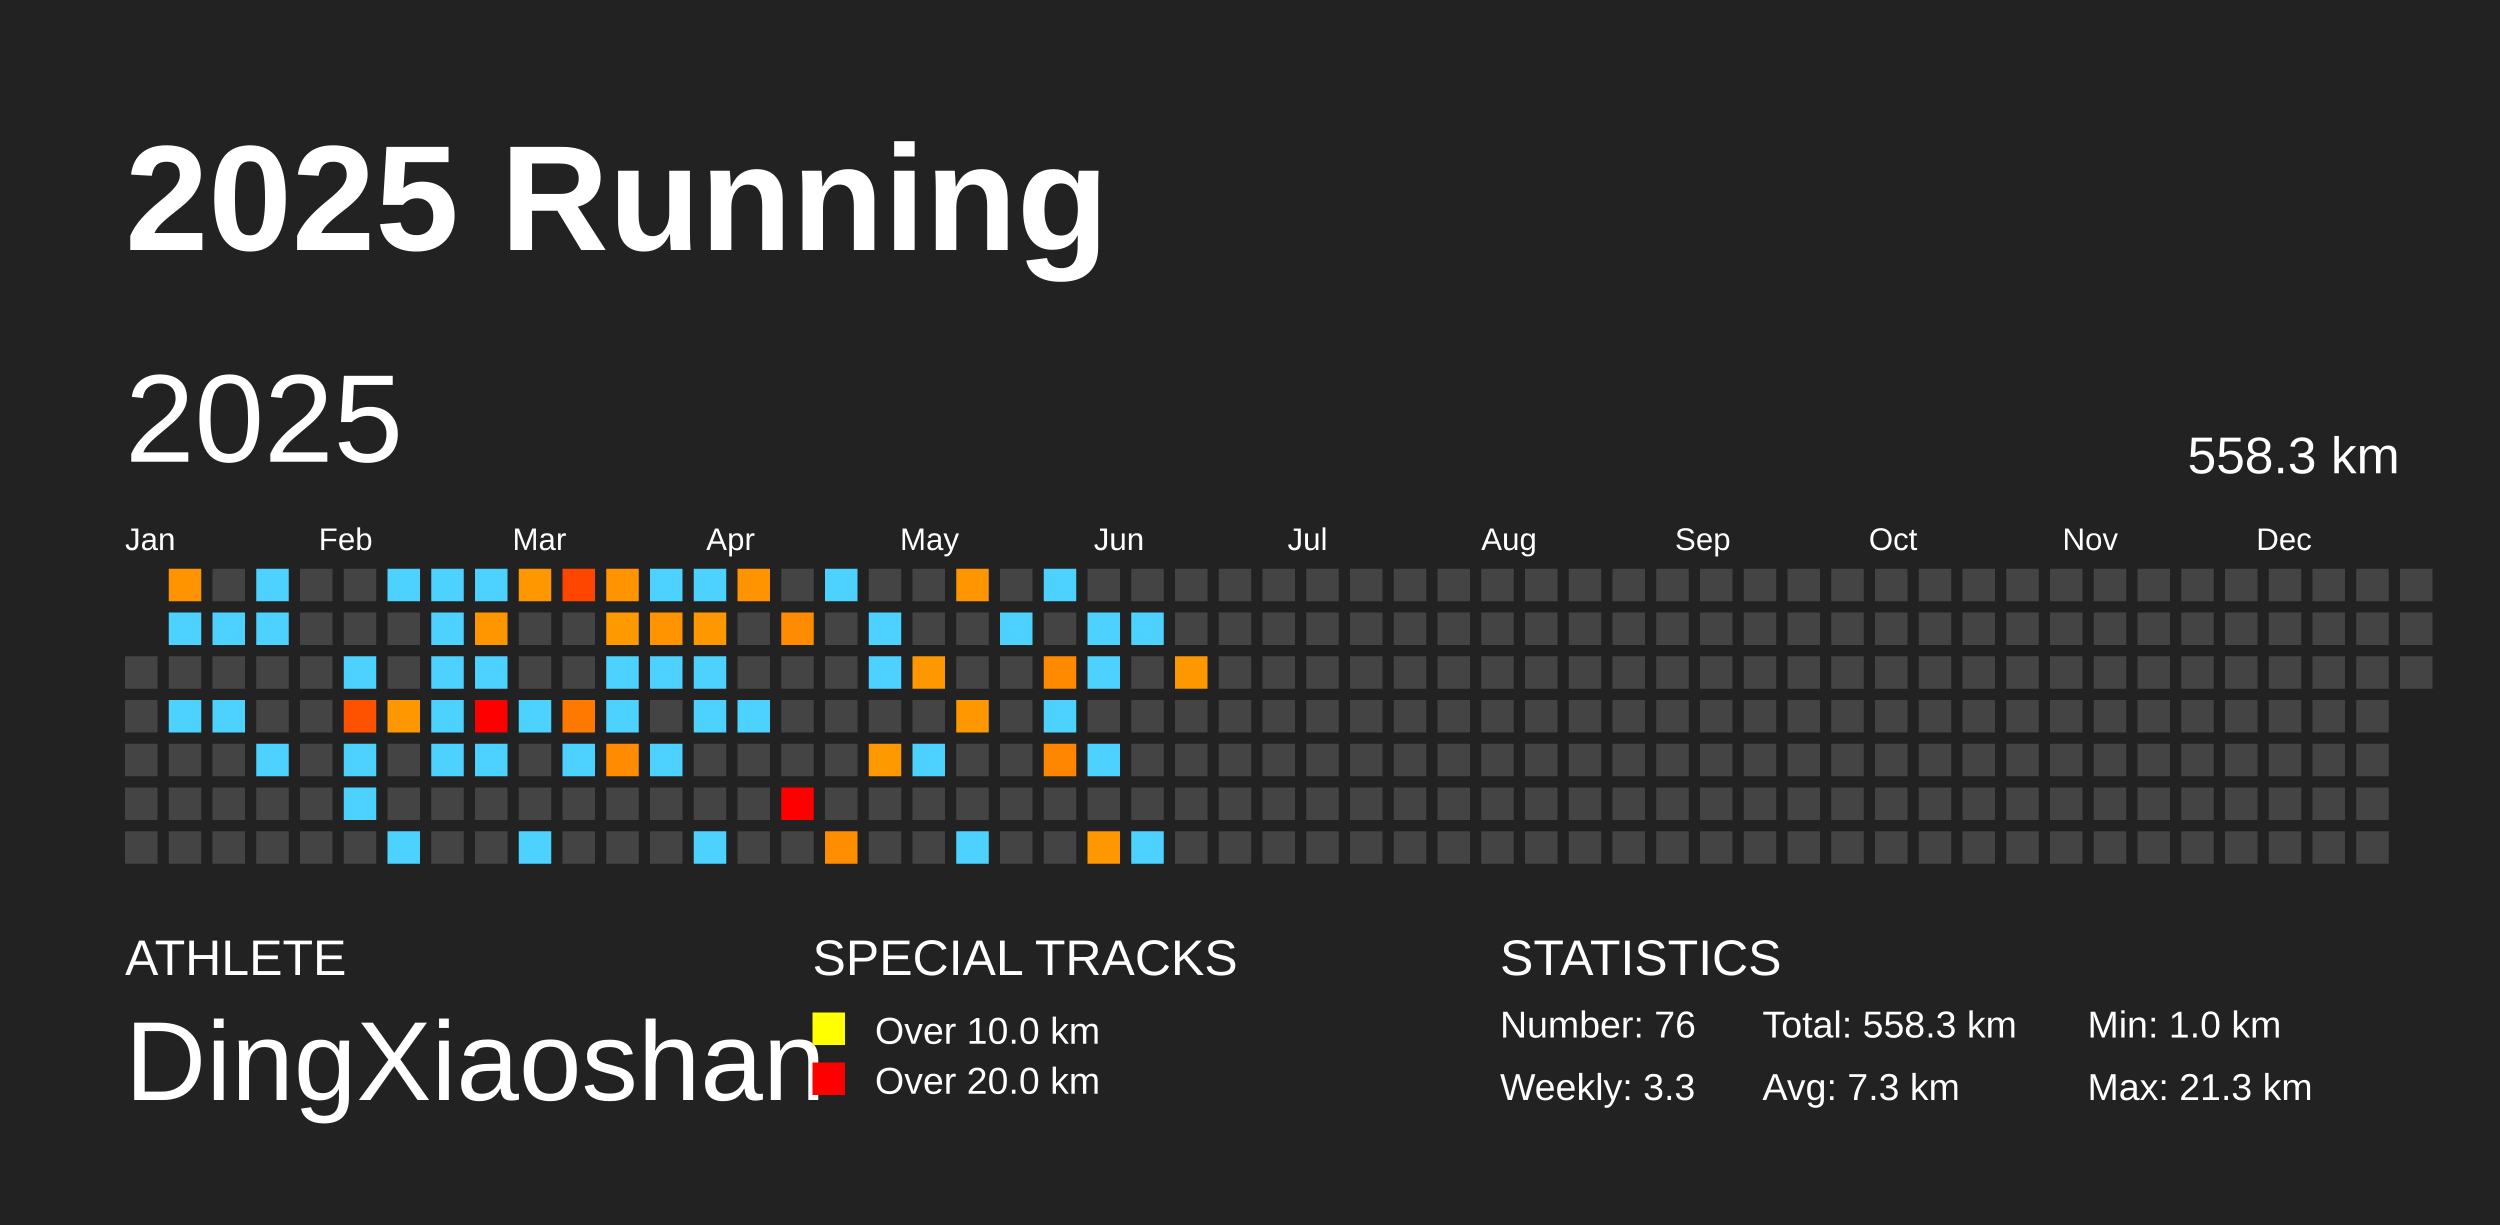
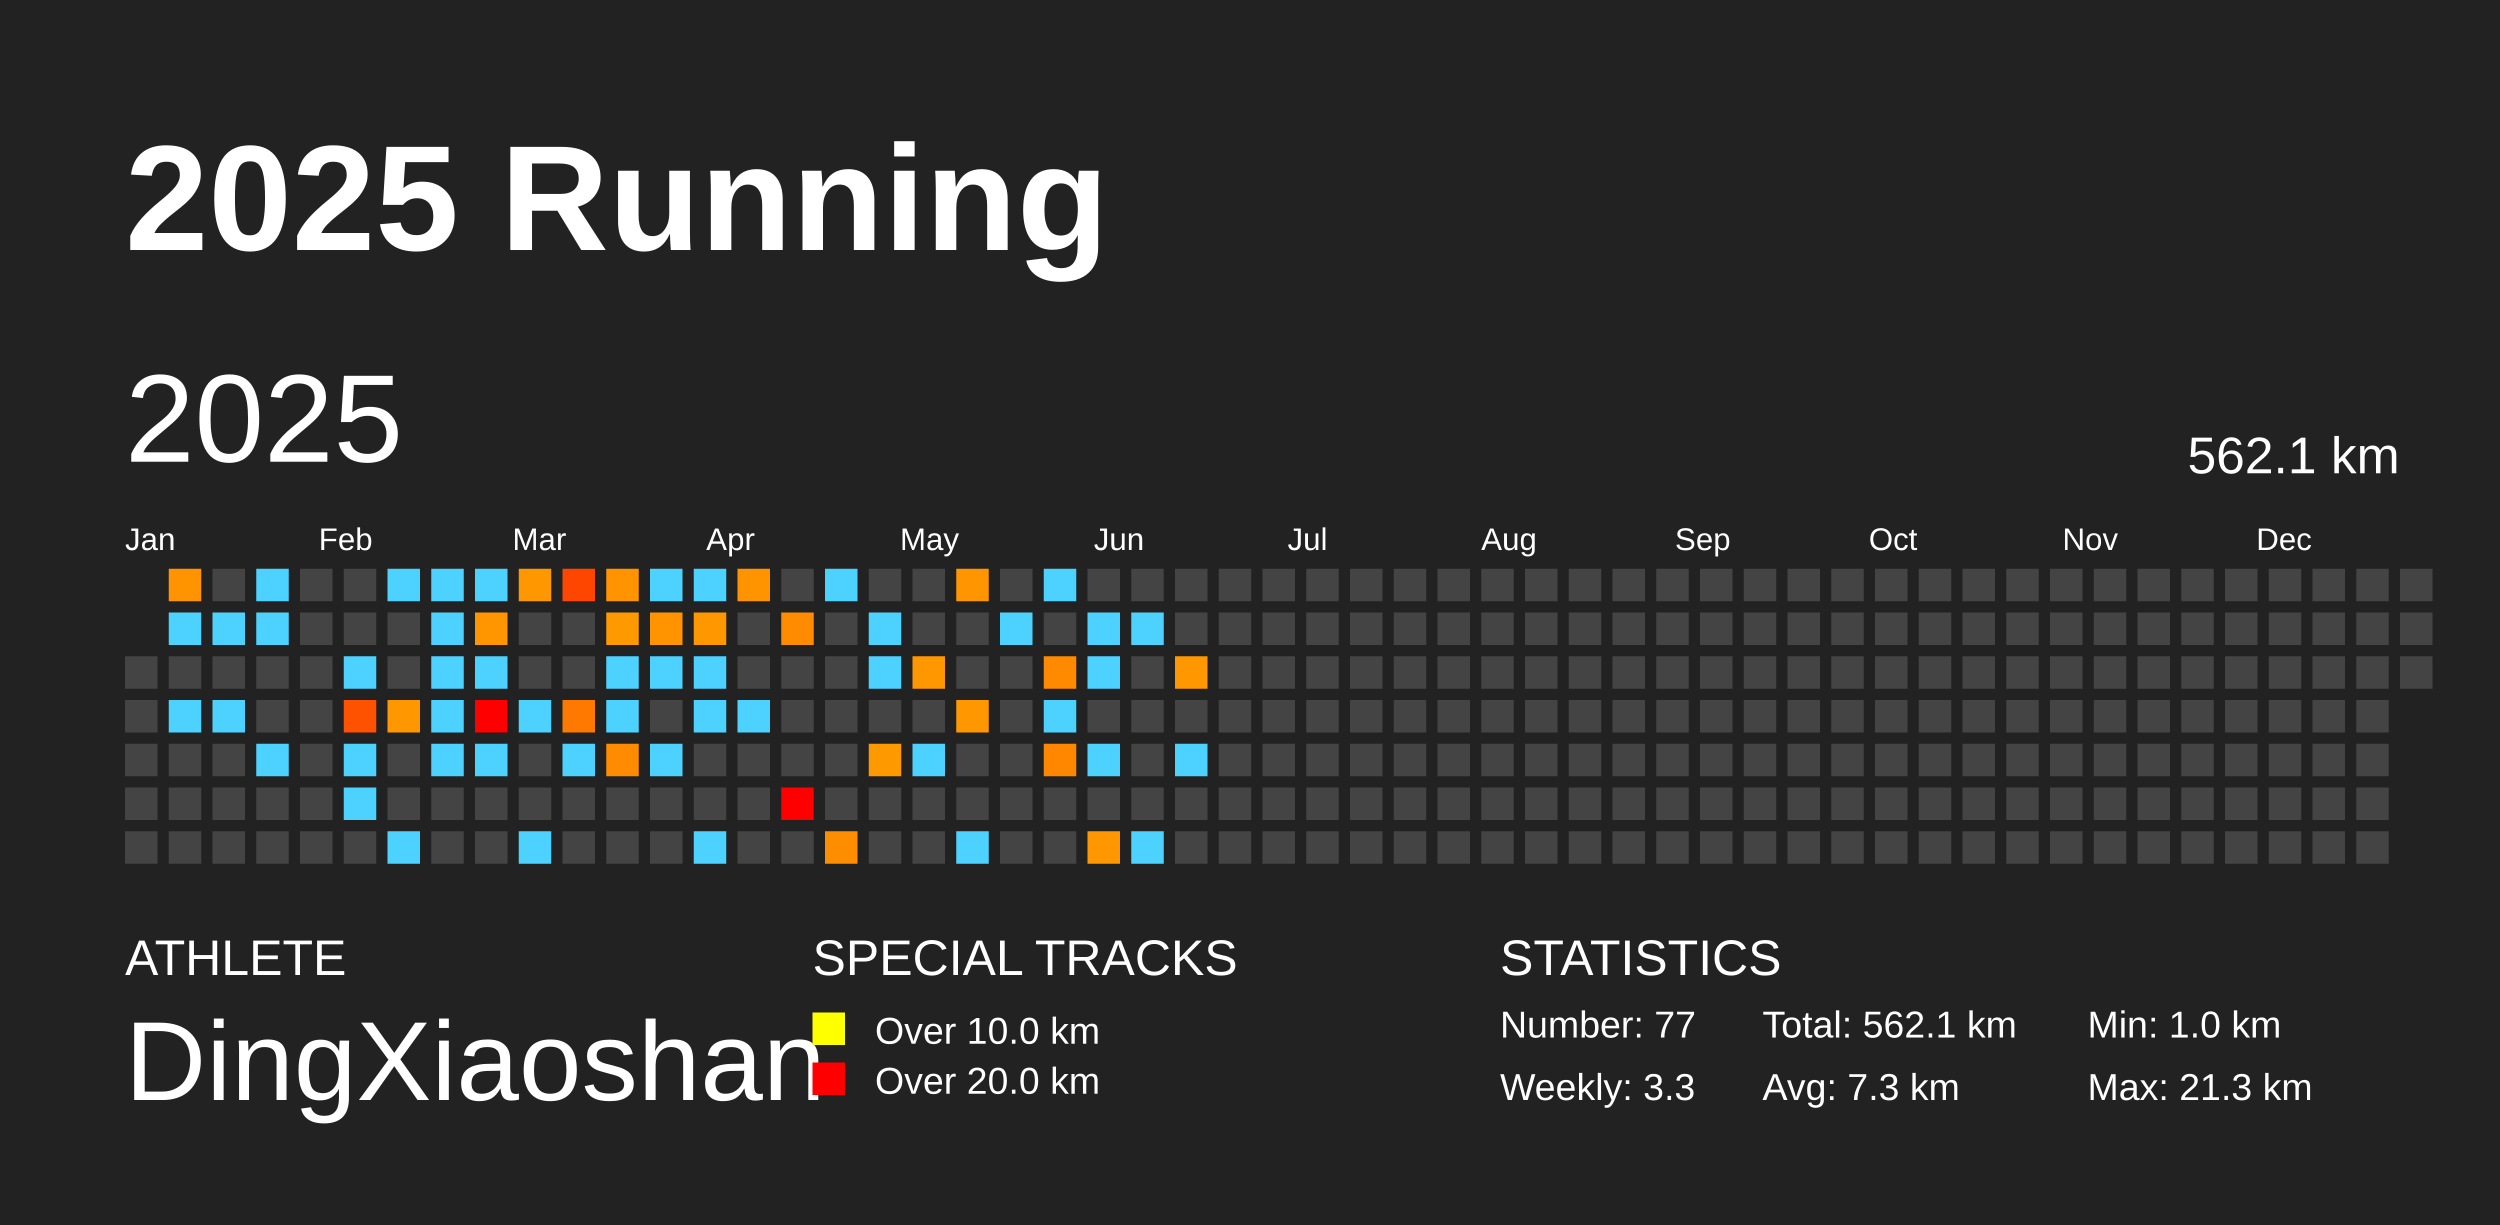
<svg xmlns="http://www.w3.org/2000/svg" baseProfile="full" height="98mm" version="1.1" viewBox="0,0,200,98" width="200mm">
  <defs />
  <rect fill="#222222" height="98" width="200" x="0" y="0" />
  <text fill="#FFFFFF" style="font-size:12px; font-family:Arial; font-weight:bold;" x="10" y="20">2025 Running</text>
  <text fill="#FFFFFF" style="font-size:4px; font-family:Arial" x="10" y="78">ATHLETE</text>
  <text fill="#FFFFFF" style="font-size:9px; font-family:Arial" x="10" y="88">DingXiaoshan</text>
  <text fill="#FFFFFF" style="font-size:4px; font-family:Arial" x="65" y="78">SPECIAL TRACKS</text>
  <rect fill="yellow" height="2.6" width="2.6" x="65" y="81" />
  <text fill="#FFFFFF" style="font-size:3px; font-family:Arial" x="70" y="83.5">Over 10.0 km</text>
  <rect fill="red" height="2.6" width="2.6" x="65" y="85" />
  <text fill="#FFFFFF" style="font-size:3px; font-family:Arial" x="70" y="87.5">Over 20.0 km</text>
  <text fill="#FFFFFF" style="font-size:4px; font-family:Arial" x="120" y="78">STATISTICS</text>
-   <text fill="#FFFFFF" style="font-size:3px; font-family:Arial" x="120" y="83">Number: 76</text>
+   <text fill="#FFFFFF" style="font-size:3px; font-family:Arial" x="120" y="83">Number: 77</text>
  <text fill="#FFFFFF" style="font-size:3px; font-family:Arial" x="120" y="88">Weekly: 3.3</text>
-   <text fill="#FFFFFF" style="font-size:3px; font-family:Arial" x="141" y="83">Total: 558.3 km</text>
+   <text fill="#FFFFFF" style="font-size:3px; font-family:Arial" x="141" y="83">Total: 562.1 km</text>
  <text fill="#FFFFFF" style="font-size:3px; font-family:Arial" x="141" y="88">Avg: 7.3 km</text>
  <text fill="#FFFFFF" style="font-size:3px; font-family:Arial" x="167" y="83">Min: 1.0 km</text>
  <text fill="#FFFFFF" style="font-size:3px; font-family:Arial" x="167" y="88">Max: 21.3 km</text>
  <text dominant-baseline="hanging" fill="#FFFFFF" style="font-size:10.0px; font-family:Arial;" x="10" y="30">2025</text>
-   <text dominant-baseline="hanging" fill="#FFFFFF" style="font-size:4.125px; font-family:Arial;" x="175" y="35">558.3 km</text>
+   <text dominant-baseline="hanging" fill="#FFFFFF" style="font-size:4.125px; font-family:Arial;" x="175" y="35">562.1 km</text>
  <text fill="#FFFFFF" style="font-size:2.5px; font-family:Arial" x="10.0" y="44">Jan</text>
  <text fill="#FFFFFF" style="font-size:2.5px; font-family:Arial" x="25.5" y="44">Feb</text>
  <text fill="#FFFFFF" style="font-size:2.5px; font-family:Arial" x="41.0" y="44">Mar</text>
  <text fill="#FFFFFF" style="font-size:2.5px; font-family:Arial" x="56.5" y="44">Apr</text>
  <text fill="#FFFFFF" style="font-size:2.5px; font-family:Arial" x="72.0" y="44">May</text>
  <text fill="#FFFFFF" style="font-size:2.5px; font-family:Arial" x="87.5" y="44">Jun</text>
  <text fill="#FFFFFF" style="font-size:2.5px; font-family:Arial" x="103.0" y="44">Jul</text>
  <text fill="#FFFFFF" style="font-size:2.5px; font-family:Arial" x="118.5" y="44">Aug</text>
  <text fill="#FFFFFF" style="font-size:2.5px; font-family:Arial" x="134.0" y="44">Sep</text>
  <text fill="#FFFFFF" style="font-size:2.5px; font-family:Arial" x="149.5" y="44">Oct</text>
  <text fill="#FFFFFF" style="font-size:2.5px; font-family:Arial" x="165.0" y="44">Nov</text>
  <text fill="#FFFFFF" style="font-size:2.5px; font-family:Arial" x="180.5" y="44">Dec</text>
  <rect fill="#444444" height="2.6" width="2.6" x="10.0" y="52.5" />
  <rect fill="#444444" height="2.6" width="2.6" x="10.0" y="56.0" />
  <rect fill="#444444" height="2.6" width="2.6" x="10.0" y="59.5" />
  <rect fill="#444444" height="2.6" width="2.6" x="10.0" y="63.0" />
  <rect fill="#444444" height="2.6" width="2.6" x="10.0" y="66.5" />
  <rect fill="#ff9300" height="2.6" width="2.6" x="13.5" y="45.5" />
  <rect fill="#4dd2ff" height="2.6" width="2.6" x="13.5" y="49.0" />
  <rect fill="#444444" height="2.6" width="2.6" x="13.5" y="52.5" />
  <rect fill="#4dd2ff" height="2.6" width="2.6" x="13.5" y="56.0" />
  <rect fill="#444444" height="2.6" width="2.6" x="13.5" y="59.5" />
  <rect fill="#444444" height="2.6" width="2.6" x="13.5" y="63.0" />
  <rect fill="#444444" height="2.6" width="2.6" x="13.5" y="66.5" />
  <rect fill="#444444" height="2.6" width="2.6" x="17.0" y="45.5" />
  <rect fill="#4dd2ff" height="2.6" width="2.6" x="17.0" y="49.0" />
  <rect fill="#444444" height="2.6" width="2.6" x="17.0" y="52.5" />
  <rect fill="#4dd2ff" height="2.6" width="2.6" x="17.0" y="56.0" />
  <rect fill="#444444" height="2.6" width="2.6" x="17.0" y="59.5" />
  <rect fill="#444444" height="2.6" width="2.6" x="17.0" y="63.0" />
  <rect fill="#444444" height="2.6" width="2.6" x="17.0" y="66.5" />
  <rect fill="#4dd2ff" height="2.6" width="2.6" x="20.5" y="45.5" />
  <rect fill="#4dd2ff" height="2.6" width="2.6" x="20.5" y="49.0" />
  <rect fill="#444444" height="2.6" width="2.6" x="20.5" y="52.5" />
  <rect fill="#444444" height="2.6" width="2.6" x="20.5" y="56.0" />
  <rect fill="#4dd2ff" height="2.6" width="2.6" x="20.5" y="59.5" />
  <rect fill="#444444" height="2.6" width="2.6" x="20.5" y="63.0" />
  <rect fill="#444444" height="2.6" width="2.6" x="20.5" y="66.5" />
  <rect fill="#444444" height="2.6" width="2.6" x="24.0" y="45.5" />
  <rect fill="#444444" height="2.6" width="2.6" x="24.0" y="49.0" />
  <rect fill="#444444" height="2.6" width="2.6" x="24.0" y="52.5" />
  <rect fill="#444444" height="2.6" width="2.6" x="24.0" y="56.0" />
  <rect fill="#444444" height="2.6" width="2.6" x="24.0" y="59.5" />
  <rect fill="#444444" height="2.6" width="2.6" x="24.0" y="63.0" />
  <rect fill="#444444" height="2.6" width="2.6" x="24.0" y="66.5" />
  <rect fill="#444444" height="2.6" width="2.6" x="27.5" y="45.5" />
  <rect fill="#444444" height="2.6" width="2.6" x="27.5" y="49.0" />
  <rect fill="#4dd2ff" height="2.6" width="2.6" x="27.5" y="52.5" />
  <rect fill="#ff5200" height="2.6" width="2.6" x="27.5" y="56.0" />
  <rect fill="#4dd2ff" height="2.6" width="2.6" x="27.5" y="59.5" />
  <rect fill="#4dd2ff" height="2.6" width="2.6" x="27.5" y="63.0" />
  <rect fill="#444444" height="2.6" width="2.6" x="27.5" y="66.5" />
  <rect fill="#4dd2ff" height="2.6" width="2.6" x="31.0" y="45.5" />
  <rect fill="#444444" height="2.6" width="2.6" x="31.0" y="49.0" />
  <rect fill="#444444" height="2.6" width="2.6" x="31.0" y="52.5" />
  <rect fill="#ff9800" height="2.6" width="2.6" x="31.0" y="56.0" />
  <rect fill="#444444" height="2.6" width="2.6" x="31.0" y="59.5" />
  <rect fill="#444444" height="2.6" width="2.6" x="31.0" y="63.0" />
  <rect fill="#4dd2ff" height="2.6" width="2.6" x="31.0" y="66.5" />
  <rect fill="#4dd2ff" height="2.6" width="2.6" x="34.5" y="45.5" />
  <rect fill="#4dd2ff" height="2.6" width="2.6" x="34.5" y="49.0" />
  <rect fill="#4dd2ff" height="2.6" width="2.6" x="34.5" y="52.5" />
  <rect fill="#4dd2ff" height="2.6" width="2.6" x="34.5" y="56.0" />
  <rect fill="#4dd2ff" height="2.6" width="2.6" x="34.5" y="59.5" />
  <rect fill="#444444" height="2.6" width="2.6" x="34.5" y="63.0" />
  <rect fill="#444444" height="2.6" width="2.6" x="34.5" y="66.5" />
  <rect fill="#4dd2ff" height="2.6" width="2.6" x="38.0" y="45.5" />
  <rect fill="#ff9600" height="2.6" width="2.6" x="38.0" y="49.0" />
  <rect fill="#4dd2ff" height="2.6" width="2.6" x="38.0" y="52.5" />
  <rect fill="red" height="2.6" width="2.6" x="38.0" y="56.0" />
  <rect fill="#4dd2ff" height="2.6" width="2.6" x="38.0" y="59.5" />
  <rect fill="#444444" height="2.6" width="2.6" x="38.0" y="63.0" />
  <rect fill="#444444" height="2.6" width="2.6" x="38.0" y="66.5" />
  <rect fill="#ff9800" height="2.6" width="2.6" x="41.5" y="45.5" />
  <rect fill="#444444" height="2.6" width="2.6" x="41.5" y="49.0" />
  <rect fill="#444444" height="2.6" width="2.6" x="41.5" y="52.5" />
  <rect fill="#4dd2ff" height="2.6" width="2.6" x="41.5" y="56.0" />
  <rect fill="#444444" height="2.6" width="2.6" x="41.5" y="59.5" />
  <rect fill="#444444" height="2.6" width="2.6" x="41.5" y="63.0" />
  <rect fill="#4dd2ff" height="2.6" width="2.6" x="41.5" y="66.5" />
  <rect fill="#ff4600" height="2.6" width="2.6" x="45.0" y="45.5" />
  <rect fill="#444444" height="2.6" width="2.6" x="45.0" y="49.0" />
  <rect fill="#444444" height="2.6" width="2.6" x="45.0" y="52.5" />
  <rect fill="#ff7900" height="2.6" width="2.6" x="45.0" y="56.0" />
  <rect fill="#4dd2ff" height="2.6" width="2.6" x="45.0" y="59.5" />
  <rect fill="#444444" height="2.6" width="2.6" x="45.0" y="63.0" />
  <rect fill="#444444" height="2.6" width="2.6" x="45.0" y="66.5" />
  <rect fill="#ff9400" height="2.6" width="2.6" x="48.5" y="45.5" />
  <rect fill="#ff9900" height="2.6" width="2.6" x="48.5" y="49.0" />
  <rect fill="#4dd2ff" height="2.6" width="2.6" x="48.5" y="52.5" />
  <rect fill="#4dd2ff" height="2.6" width="2.6" x="48.5" y="56.0" />
  <rect fill="#ff8c00" height="2.6" width="2.6" x="48.5" y="59.5" />
  <rect fill="#444444" height="2.6" width="2.6" x="48.5" y="63.0" />
  <rect fill="#444444" height="2.6" width="2.6" x="48.5" y="66.5" />
  <rect fill="#4dd2ff" height="2.6" width="2.6" x="52.0" y="45.5" />
  <rect fill="#ff9400" height="2.6" width="2.6" x="52.0" y="49.0" />
  <rect fill="#4dd2ff" height="2.6" width="2.6" x="52.0" y="52.5" />
  <rect fill="#444444" height="2.6" width="2.6" x="52.0" y="56.0" />
  <rect fill="#4dd2ff" height="2.6" width="2.6" x="52.0" y="59.5" />
  <rect fill="#444444" height="2.6" width="2.6" x="52.0" y="63.0" />
  <rect fill="#444444" height="2.6" width="2.6" x="52.0" y="66.5" />
  <rect fill="#4dd2ff" height="2.6" width="2.6" x="55.5" y="45.5" />
  <rect fill="#ff9700" height="2.6" width="2.6" x="55.5" y="49.0" />
  <rect fill="#4dd2ff" height="2.6" width="2.6" x="55.5" y="52.5" />
  <rect fill="#4dd2ff" height="2.6" width="2.6" x="55.5" y="56.0" />
  <rect fill="#444444" height="2.6" width="2.6" x="55.5" y="59.5" />
  <rect fill="#444444" height="2.6" width="2.6" x="55.5" y="63.0" />
  <rect fill="#4dd2ff" height="2.6" width="2.6" x="55.5" y="66.5" />
  <rect fill="#ff9400" height="2.6" width="2.6" x="59.0" y="45.5" />
  <rect fill="#444444" height="2.6" width="2.6" x="59.0" y="49.0" />
  <rect fill="#444444" height="2.6" width="2.6" x="59.0" y="52.5" />
  <rect fill="#4dd2ff" height="2.6" width="2.6" x="59.0" y="56.0" />
  <rect fill="#444444" height="2.6" width="2.6" x="59.0" y="59.5" />
  <rect fill="#444444" height="2.6" width="2.6" x="59.0" y="63.0" />
  <rect fill="#444444" height="2.6" width="2.6" x="59.0" y="66.5" />
  <rect fill="#444444" height="2.6" width="2.6" x="62.5" y="45.5" />
  <rect fill="#ff8c00" height="2.6" width="2.6" x="62.5" y="49.0" />
  <rect fill="#444444" height="2.6" width="2.6" x="62.5" y="52.5" />
  <rect fill="#444444" height="2.6" width="2.6" x="62.5" y="56.0" />
  <rect fill="#444444" height="2.6" width="2.6" x="62.5" y="59.5" />
  <rect fill="red" height="2.6" width="2.6" x="62.5" y="63.0" />
  <rect fill="#444444" height="2.6" width="2.6" x="62.5" y="66.5" />
  <rect fill="#4dd2ff" height="2.6" width="2.6" x="66.0" y="45.5" />
  <rect fill="#444444" height="2.6" width="2.6" x="66.0" y="49.0" />
  <rect fill="#444444" height="2.6" width="2.6" x="66.0" y="52.5" />
  <rect fill="#444444" height="2.6" width="2.6" x="66.0" y="56.0" />
  <rect fill="#444444" height="2.6" width="2.6" x="66.0" y="59.5" />
  <rect fill="#444444" height="2.6" width="2.6" x="66.0" y="63.0" />
  <rect fill="#ff8d00" height="2.6" width="2.6" x="66.0" y="66.5" />
  <rect fill="#444444" height="2.6" width="2.6" x="69.5" y="45.5" />
  <rect fill="#4dd2ff" height="2.6" width="2.6" x="69.5" y="49.0" />
  <rect fill="#4dd2ff" height="2.6" width="2.6" x="69.5" y="52.5" />
  <rect fill="#444444" height="2.6" width="2.6" x="69.5" y="56.0" />
  <rect fill="#ff9900" height="2.6" width="2.6" x="69.5" y="59.5" />
  <rect fill="#444444" height="2.6" width="2.6" x="69.5" y="63.0" />
  <rect fill="#444444" height="2.6" width="2.6" x="69.5" y="66.5" />
  <rect fill="#444444" height="2.6" width="2.6" x="73.0" y="45.5" />
  <rect fill="#444444" height="2.6" width="2.6" x="73.0" y="49.0" />
  <rect fill="#ff9800" height="2.6" width="2.6" x="73.0" y="52.5" />
  <rect fill="#444444" height="2.6" width="2.6" x="73.0" y="56.0" />
  <rect fill="#4dd2ff" height="2.6" width="2.6" x="73.0" y="59.5" />
  <rect fill="#444444" height="2.6" width="2.6" x="73.0" y="63.0" />
  <rect fill="#444444" height="2.6" width="2.6" x="73.0" y="66.5" />
  <rect fill="#ff9500" height="2.6" width="2.6" x="76.5" y="45.5" />
  <rect fill="#444444" height="2.6" width="2.6" x="76.5" y="49.0" />
  <rect fill="#444444" height="2.6" width="2.6" x="76.5" y="52.5" />
  <rect fill="#ff9700" height="2.6" width="2.6" x="76.5" y="56.0" />
  <rect fill="#444444" height="2.6" width="2.6" x="76.5" y="59.5" />
  <rect fill="#444444" height="2.6" width="2.6" x="76.5" y="63.0" />
  <rect fill="#4dd2ff" height="2.6" width="2.6" x="76.5" y="66.5" />
  <rect fill="#444444" height="2.6" width="2.6" x="80.0" y="45.5" />
  <rect fill="#4dd2ff" height="2.6" width="2.6" x="80.0" y="49.0" />
  <rect fill="#444444" height="2.6" width="2.6" x="80.0" y="52.5" />
  <rect fill="#444444" height="2.6" width="2.6" x="80.0" y="56.0" />
  <rect fill="#444444" height="2.6" width="2.6" x="80.0" y="59.5" />
  <rect fill="#444444" height="2.6" width="2.6" x="80.0" y="63.0" />
  <rect fill="#444444" height="2.6" width="2.6" x="80.0" y="66.5" />
  <rect fill="#4dd2ff" height="2.6" width="2.6" x="83.5" y="45.5" />
  <rect fill="#444444" height="2.6" width="2.6" x="83.5" y="49.0" />
  <rect fill="#ff8a00" height="2.6" width="2.6" x="83.5" y="52.5" />
  <rect fill="#4dd2ff" height="2.6" width="2.6" x="83.5" y="56.0" />
  <rect fill="#ff8700" height="2.6" width="2.6" x="83.5" y="59.5" />
  <rect fill="#444444" height="2.6" width="2.6" x="83.5" y="63.0" />
  <rect fill="#444444" height="2.6" width="2.6" x="83.5" y="66.5" />
  <rect fill="#444444" height="2.6" width="2.6" x="87.0" y="45.5" />
  <rect fill="#4dd2ff" height="2.6" width="2.6" x="87.0" y="49.0" />
  <rect fill="#4dd2ff" height="2.6" width="2.6" x="87.0" y="52.5" />
  <rect fill="#444444" height="2.6" width="2.6" x="87.0" y="56.0" />
  <rect fill="#4dd2ff" height="2.6" width="2.6" x="87.0" y="59.5" />
  <rect fill="#444444" height="2.6" width="2.6" x="87.0" y="63.0" />
  <rect fill="#ff9800" height="2.6" width="2.6" x="87.0" y="66.5" />
  <rect fill="#444444" height="2.6" width="2.6" x="90.5" y="45.5" />
  <rect fill="#4dd2ff" height="2.6" width="2.6" x="90.5" y="49.0" />
  <rect fill="#444444" height="2.6" width="2.6" x="90.5" y="52.5" />
  <rect fill="#444444" height="2.6" width="2.6" x="90.5" y="56.0" />
  <rect fill="#444444" height="2.6" width="2.6" x="90.5" y="59.5" />
  <rect fill="#444444" height="2.6" width="2.6" x="90.5" y="63.0" />
  <rect fill="#4dd2ff" height="2.6" width="2.6" x="90.5" y="66.5" />
  <rect fill="#444444" height="2.6" width="2.6" x="94.0" y="45.5" />
  <rect fill="#444444" height="2.6" width="2.6" x="94.0" y="49.0" />
  <rect fill="#ff9800" height="2.6" width="2.6" x="94.0" y="52.5" />
  <rect fill="#444444" height="2.6" width="2.6" x="94.0" y="56.0" />
-   <rect fill="#444444" height="2.6" width="2.6" x="94.0" y="59.5" />
+   <rect fill="#4dd2ff" height="2.6" width="2.6" x="94.0" y="59.5" />
  <rect fill="#444444" height="2.6" width="2.6" x="94.0" y="63.0" />
  <rect fill="#444444" height="2.6" width="2.6" x="94.0" y="66.5" />
  <rect fill="#444444" height="2.6" width="2.6" x="97.5" y="45.5" />
  <rect fill="#444444" height="2.6" width="2.6" x="97.5" y="49.0" />
  <rect fill="#444444" height="2.6" width="2.6" x="97.5" y="52.5" />
  <rect fill="#444444" height="2.6" width="2.6" x="97.5" y="56.0" />
  <rect fill="#444444" height="2.6" width="2.6" x="97.5" y="59.5" />
  <rect fill="#444444" height="2.6" width="2.6" x="97.5" y="63.0" />
  <rect fill="#444444" height="2.6" width="2.6" x="97.5" y="66.5" />
  <rect fill="#444444" height="2.6" width="2.6" x="101.0" y="45.5" />
  <rect fill="#444444" height="2.6" width="2.6" x="101.0" y="49.0" />
  <rect fill="#444444" height="2.6" width="2.6" x="101.0" y="52.5" />
  <rect fill="#444444" height="2.6" width="2.6" x="101.0" y="56.0" />
  <rect fill="#444444" height="2.6" width="2.6" x="101.0" y="59.5" />
  <rect fill="#444444" height="2.6" width="2.6" x="101.0" y="63.0" />
  <rect fill="#444444" height="2.6" width="2.6" x="101.0" y="66.5" />
  <rect fill="#444444" height="2.6" width="2.6" x="104.5" y="45.5" />
  <rect fill="#444444" height="2.6" width="2.6" x="104.5" y="49.0" />
  <rect fill="#444444" height="2.6" width="2.6" x="104.5" y="52.5" />
  <rect fill="#444444" height="2.6" width="2.6" x="104.5" y="56.0" />
  <rect fill="#444444" height="2.6" width="2.6" x="104.5" y="59.5" />
  <rect fill="#444444" height="2.6" width="2.6" x="104.5" y="63.0" />
  <rect fill="#444444" height="2.6" width="2.6" x="104.5" y="66.5" />
  <rect fill="#444444" height="2.6" width="2.6" x="108.0" y="45.5" />
  <rect fill="#444444" height="2.6" width="2.6" x="108.0" y="49.0" />
  <rect fill="#444444" height="2.6" width="2.6" x="108.0" y="52.5" />
  <rect fill="#444444" height="2.6" width="2.6" x="108.0" y="56.0" />
  <rect fill="#444444" height="2.6" width="2.6" x="108.0" y="59.5" />
  <rect fill="#444444" height="2.6" width="2.6" x="108.0" y="63.0" />
  <rect fill="#444444" height="2.6" width="2.6" x="108.0" y="66.5" />
  <rect fill="#444444" height="2.6" width="2.6" x="111.5" y="45.5" />
  <rect fill="#444444" height="2.6" width="2.6" x="111.5" y="49.0" />
  <rect fill="#444444" height="2.6" width="2.6" x="111.5" y="52.5" />
  <rect fill="#444444" height="2.6" width="2.6" x="111.5" y="56.0" />
  <rect fill="#444444" height="2.6" width="2.6" x="111.5" y="59.5" />
  <rect fill="#444444" height="2.6" width="2.6" x="111.5" y="63.0" />
  <rect fill="#444444" height="2.6" width="2.6" x="111.5" y="66.5" />
  <rect fill="#444444" height="2.6" width="2.6" x="115.0" y="45.5" />
  <rect fill="#444444" height="2.6" width="2.6" x="115.0" y="49.0" />
  <rect fill="#444444" height="2.6" width="2.6" x="115.0" y="52.5" />
  <rect fill="#444444" height="2.6" width="2.6" x="115.0" y="56.0" />
  <rect fill="#444444" height="2.6" width="2.6" x="115.0" y="59.5" />
  <rect fill="#444444" height="2.6" width="2.6" x="115.0" y="63.0" />
  <rect fill="#444444" height="2.6" width="2.6" x="115.0" y="66.5" />
  <rect fill="#444444" height="2.6" width="2.6" x="118.5" y="45.5" />
  <rect fill="#444444" height="2.6" width="2.6" x="118.5" y="49.0" />
  <rect fill="#444444" height="2.6" width="2.6" x="118.5" y="52.5" />
  <rect fill="#444444" height="2.6" width="2.6" x="118.5" y="56.0" />
  <rect fill="#444444" height="2.6" width="2.6" x="118.5" y="59.5" />
  <rect fill="#444444" height="2.6" width="2.6" x="118.5" y="63.0" />
  <rect fill="#444444" height="2.6" width="2.6" x="118.5" y="66.5" />
  <rect fill="#444444" height="2.6" width="2.6" x="122.0" y="45.5" />
  <rect fill="#444444" height="2.6" width="2.6" x="122.0" y="49.0" />
  <rect fill="#444444" height="2.6" width="2.6" x="122.0" y="52.5" />
  <rect fill="#444444" height="2.6" width="2.6" x="122.0" y="56.0" />
  <rect fill="#444444" height="2.6" width="2.6" x="122.0" y="59.5" />
  <rect fill="#444444" height="2.6" width="2.6" x="122.0" y="63.0" />
  <rect fill="#444444" height="2.6" width="2.6" x="122.0" y="66.5" />
  <rect fill="#444444" height="2.6" width="2.6" x="125.5" y="45.5" />
  <rect fill="#444444" height="2.6" width="2.6" x="125.5" y="49.0" />
  <rect fill="#444444" height="2.6" width="2.6" x="125.5" y="52.5" />
  <rect fill="#444444" height="2.6" width="2.6" x="125.5" y="56.0" />
  <rect fill="#444444" height="2.6" width="2.6" x="125.5" y="59.5" />
  <rect fill="#444444" height="2.6" width="2.6" x="125.5" y="63.0" />
  <rect fill="#444444" height="2.6" width="2.6" x="125.5" y="66.5" />
  <rect fill="#444444" height="2.6" width="2.6" x="129.0" y="45.5" />
  <rect fill="#444444" height="2.6" width="2.6" x="129.0" y="49.0" />
  <rect fill="#444444" height="2.6" width="2.6" x="129.0" y="52.5" />
  <rect fill="#444444" height="2.6" width="2.6" x="129.0" y="56.0" />
  <rect fill="#444444" height="2.6" width="2.6" x="129.0" y="59.5" />
  <rect fill="#444444" height="2.6" width="2.6" x="129.0" y="63.0" />
  <rect fill="#444444" height="2.6" width="2.6" x="129.0" y="66.5" />
  <rect fill="#444444" height="2.6" width="2.6" x="132.5" y="45.5" />
  <rect fill="#444444" height="2.6" width="2.6" x="132.5" y="49.0" />
  <rect fill="#444444" height="2.6" width="2.6" x="132.5" y="52.5" />
  <rect fill="#444444" height="2.6" width="2.6" x="132.5" y="56.0" />
  <rect fill="#444444" height="2.6" width="2.6" x="132.5" y="59.5" />
  <rect fill="#444444" height="2.6" width="2.6" x="132.5" y="63.0" />
  <rect fill="#444444" height="2.6" width="2.6" x="132.5" y="66.5" />
  <rect fill="#444444" height="2.6" width="2.6" x="136.0" y="45.5" />
  <rect fill="#444444" height="2.6" width="2.6" x="136.0" y="49.0" />
  <rect fill="#444444" height="2.6" width="2.6" x="136.0" y="52.5" />
  <rect fill="#444444" height="2.6" width="2.6" x="136.0" y="56.0" />
  <rect fill="#444444" height="2.6" width="2.6" x="136.0" y="59.5" />
  <rect fill="#444444" height="2.6" width="2.6" x="136.0" y="63.0" />
  <rect fill="#444444" height="2.6" width="2.6" x="136.0" y="66.5" />
  <rect fill="#444444" height="2.6" width="2.6" x="139.5" y="45.5" />
  <rect fill="#444444" height="2.6" width="2.6" x="139.5" y="49.0" />
  <rect fill="#444444" height="2.6" width="2.6" x="139.5" y="52.5" />
  <rect fill="#444444" height="2.6" width="2.6" x="139.5" y="56.0" />
  <rect fill="#444444" height="2.6" width="2.6" x="139.5" y="59.5" />
  <rect fill="#444444" height="2.6" width="2.6" x="139.5" y="63.0" />
  <rect fill="#444444" height="2.6" width="2.6" x="139.5" y="66.5" />
  <rect fill="#444444" height="2.6" width="2.6" x="143.0" y="45.5" />
  <rect fill="#444444" height="2.6" width="2.6" x="143.0" y="49.0" />
  <rect fill="#444444" height="2.6" width="2.6" x="143.0" y="52.5" />
  <rect fill="#444444" height="2.6" width="2.6" x="143.0" y="56.0" />
  <rect fill="#444444" height="2.6" width="2.6" x="143.0" y="59.5" />
  <rect fill="#444444" height="2.6" width="2.6" x="143.0" y="63.0" />
  <rect fill="#444444" height="2.6" width="2.6" x="143.0" y="66.5" />
  <rect fill="#444444" height="2.6" width="2.6" x="146.5" y="45.5" />
  <rect fill="#444444" height="2.6" width="2.6" x="146.5" y="49.0" />
  <rect fill="#444444" height="2.6" width="2.6" x="146.5" y="52.5" />
  <rect fill="#444444" height="2.6" width="2.6" x="146.5" y="56.0" />
  <rect fill="#444444" height="2.6" width="2.6" x="146.5" y="59.5" />
  <rect fill="#444444" height="2.6" width="2.6" x="146.5" y="63.0" />
  <rect fill="#444444" height="2.6" width="2.6" x="146.5" y="66.5" />
  <rect fill="#444444" height="2.6" width="2.6" x="150.0" y="45.5" />
  <rect fill="#444444" height="2.6" width="2.6" x="150.0" y="49.0" />
  <rect fill="#444444" height="2.6" width="2.6" x="150.0" y="52.5" />
  <rect fill="#444444" height="2.6" width="2.6" x="150.0" y="56.0" />
  <rect fill="#444444" height="2.6" width="2.6" x="150.0" y="59.5" />
  <rect fill="#444444" height="2.6" width="2.6" x="150.0" y="63.0" />
  <rect fill="#444444" height="2.6" width="2.6" x="150.0" y="66.5" />
  <rect fill="#444444" height="2.6" width="2.6" x="153.5" y="45.5" />
  <rect fill="#444444" height="2.6" width="2.6" x="153.5" y="49.0" />
  <rect fill="#444444" height="2.6" width="2.6" x="153.5" y="52.5" />
  <rect fill="#444444" height="2.6" width="2.6" x="153.5" y="56.0" />
  <rect fill="#444444" height="2.6" width="2.6" x="153.5" y="59.5" />
  <rect fill="#444444" height="2.6" width="2.6" x="153.5" y="63.0" />
  <rect fill="#444444" height="2.6" width="2.6" x="153.5" y="66.5" />
  <rect fill="#444444" height="2.6" width="2.6" x="157.0" y="45.5" />
  <rect fill="#444444" height="2.6" width="2.6" x="157.0" y="49.0" />
  <rect fill="#444444" height="2.6" width="2.6" x="157.0" y="52.5" />
  <rect fill="#444444" height="2.6" width="2.6" x="157.0" y="56.0" />
  <rect fill="#444444" height="2.6" width="2.6" x="157.0" y="59.5" />
  <rect fill="#444444" height="2.6" width="2.6" x="157.0" y="63.0" />
  <rect fill="#444444" height="2.6" width="2.6" x="157.0" y="66.5" />
  <rect fill="#444444" height="2.6" width="2.6" x="160.5" y="45.5" />
  <rect fill="#444444" height="2.6" width="2.6" x="160.5" y="49.0" />
  <rect fill="#444444" height="2.6" width="2.6" x="160.5" y="52.5" />
  <rect fill="#444444" height="2.6" width="2.6" x="160.5" y="56.0" />
  <rect fill="#444444" height="2.6" width="2.6" x="160.5" y="59.5" />
  <rect fill="#444444" height="2.6" width="2.6" x="160.5" y="63.0" />
  <rect fill="#444444" height="2.6" width="2.6" x="160.5" y="66.5" />
  <rect fill="#444444" height="2.6" width="2.6" x="164.0" y="45.5" />
  <rect fill="#444444" height="2.6" width="2.6" x="164.0" y="49.0" />
  <rect fill="#444444" height="2.6" width="2.6" x="164.0" y="52.5" />
  <rect fill="#444444" height="2.6" width="2.6" x="164.0" y="56.0" />
  <rect fill="#444444" height="2.6" width="2.6" x="164.0" y="59.5" />
  <rect fill="#444444" height="2.6" width="2.6" x="164.0" y="63.0" />
  <rect fill="#444444" height="2.6" width="2.6" x="164.0" y="66.5" />
  <rect fill="#444444" height="2.6" width="2.6" x="167.5" y="45.5" />
  <rect fill="#444444" height="2.6" width="2.6" x="167.5" y="49.0" />
  <rect fill="#444444" height="2.6" width="2.6" x="167.5" y="52.5" />
  <rect fill="#444444" height="2.6" width="2.6" x="167.5" y="56.0" />
  <rect fill="#444444" height="2.6" width="2.6" x="167.5" y="59.5" />
  <rect fill="#444444" height="2.6" width="2.6" x="167.5" y="63.0" />
  <rect fill="#444444" height="2.6" width="2.6" x="167.5" y="66.5" />
  <rect fill="#444444" height="2.6" width="2.6" x="171.0" y="45.5" />
  <rect fill="#444444" height="2.6" width="2.6" x="171.0" y="49.0" />
  <rect fill="#444444" height="2.6" width="2.6" x="171.0" y="52.5" />
  <rect fill="#444444" height="2.6" width="2.6" x="171.0" y="56.0" />
  <rect fill="#444444" height="2.6" width="2.6" x="171.0" y="59.5" />
  <rect fill="#444444" height="2.6" width="2.6" x="171.0" y="63.0" />
  <rect fill="#444444" height="2.6" width="2.6" x="171.0" y="66.5" />
  <rect fill="#444444" height="2.6" width="2.6" x="174.5" y="45.5" />
  <rect fill="#444444" height="2.6" width="2.6" x="174.5" y="49.0" />
  <rect fill="#444444" height="2.6" width="2.6" x="174.5" y="52.5" />
  <rect fill="#444444" height="2.6" width="2.6" x="174.5" y="56.0" />
  <rect fill="#444444" height="2.6" width="2.6" x="174.5" y="59.5" />
  <rect fill="#444444" height="2.6" width="2.6" x="174.5" y="63.0" />
  <rect fill="#444444" height="2.6" width="2.6" x="174.5" y="66.5" />
  <rect fill="#444444" height="2.6" width="2.6" x="178.0" y="45.5" />
  <rect fill="#444444" height="2.6" width="2.6" x="178.0" y="49.0" />
  <rect fill="#444444" height="2.6" width="2.6" x="178.0" y="52.5" />
  <rect fill="#444444" height="2.6" width="2.6" x="178.0" y="56.0" />
  <rect fill="#444444" height="2.6" width="2.6" x="178.0" y="59.5" />
  <rect fill="#444444" height="2.6" width="2.6" x="178.0" y="63.0" />
  <rect fill="#444444" height="2.6" width="2.6" x="178.0" y="66.5" />
  <rect fill="#444444" height="2.6" width="2.6" x="181.5" y="45.5" />
  <rect fill="#444444" height="2.6" width="2.6" x="181.5" y="49.0" />
  <rect fill="#444444" height="2.6" width="2.6" x="181.5" y="52.5" />
  <rect fill="#444444" height="2.6" width="2.6" x="181.5" y="56.0" />
  <rect fill="#444444" height="2.6" width="2.6" x="181.5" y="59.5" />
  <rect fill="#444444" height="2.6" width="2.6" x="181.5" y="63.0" />
  <rect fill="#444444" height="2.6" width="2.6" x="181.5" y="66.5" />
  <rect fill="#444444" height="2.6" width="2.6" x="185.0" y="45.5" />
  <rect fill="#444444" height="2.6" width="2.6" x="185.0" y="49.0" />
  <rect fill="#444444" height="2.6" width="2.6" x="185.0" y="52.5" />
  <rect fill="#444444" height="2.6" width="2.6" x="185.0" y="56.0" />
  <rect fill="#444444" height="2.6" width="2.6" x="185.0" y="59.5" />
  <rect fill="#444444" height="2.6" width="2.6" x="185.0" y="63.0" />
  <rect fill="#444444" height="2.6" width="2.6" x="185.0" y="66.5" />
  <rect fill="#444444" height="2.6" width="2.6" x="188.5" y="45.5" />
  <rect fill="#444444" height="2.6" width="2.6" x="188.5" y="49.0" />
  <rect fill="#444444" height="2.6" width="2.6" x="188.5" y="52.5" />
  <rect fill="#444444" height="2.6" width="2.6" x="188.5" y="56.0" />
  <rect fill="#444444" height="2.6" width="2.6" x="188.5" y="59.5" />
  <rect fill="#444444" height="2.6" width="2.6" x="188.5" y="63.0" />
  <rect fill="#444444" height="2.6" width="2.6" x="188.5" y="66.5" />
  <rect fill="#444444" height="2.6" width="2.6" x="192.0" y="45.5" />
  <rect fill="#444444" height="2.6" width="2.6" x="192.0" y="49.0" />
  <rect fill="#444444" height="2.6" width="2.6" x="192.0" y="52.5" />
</svg>
